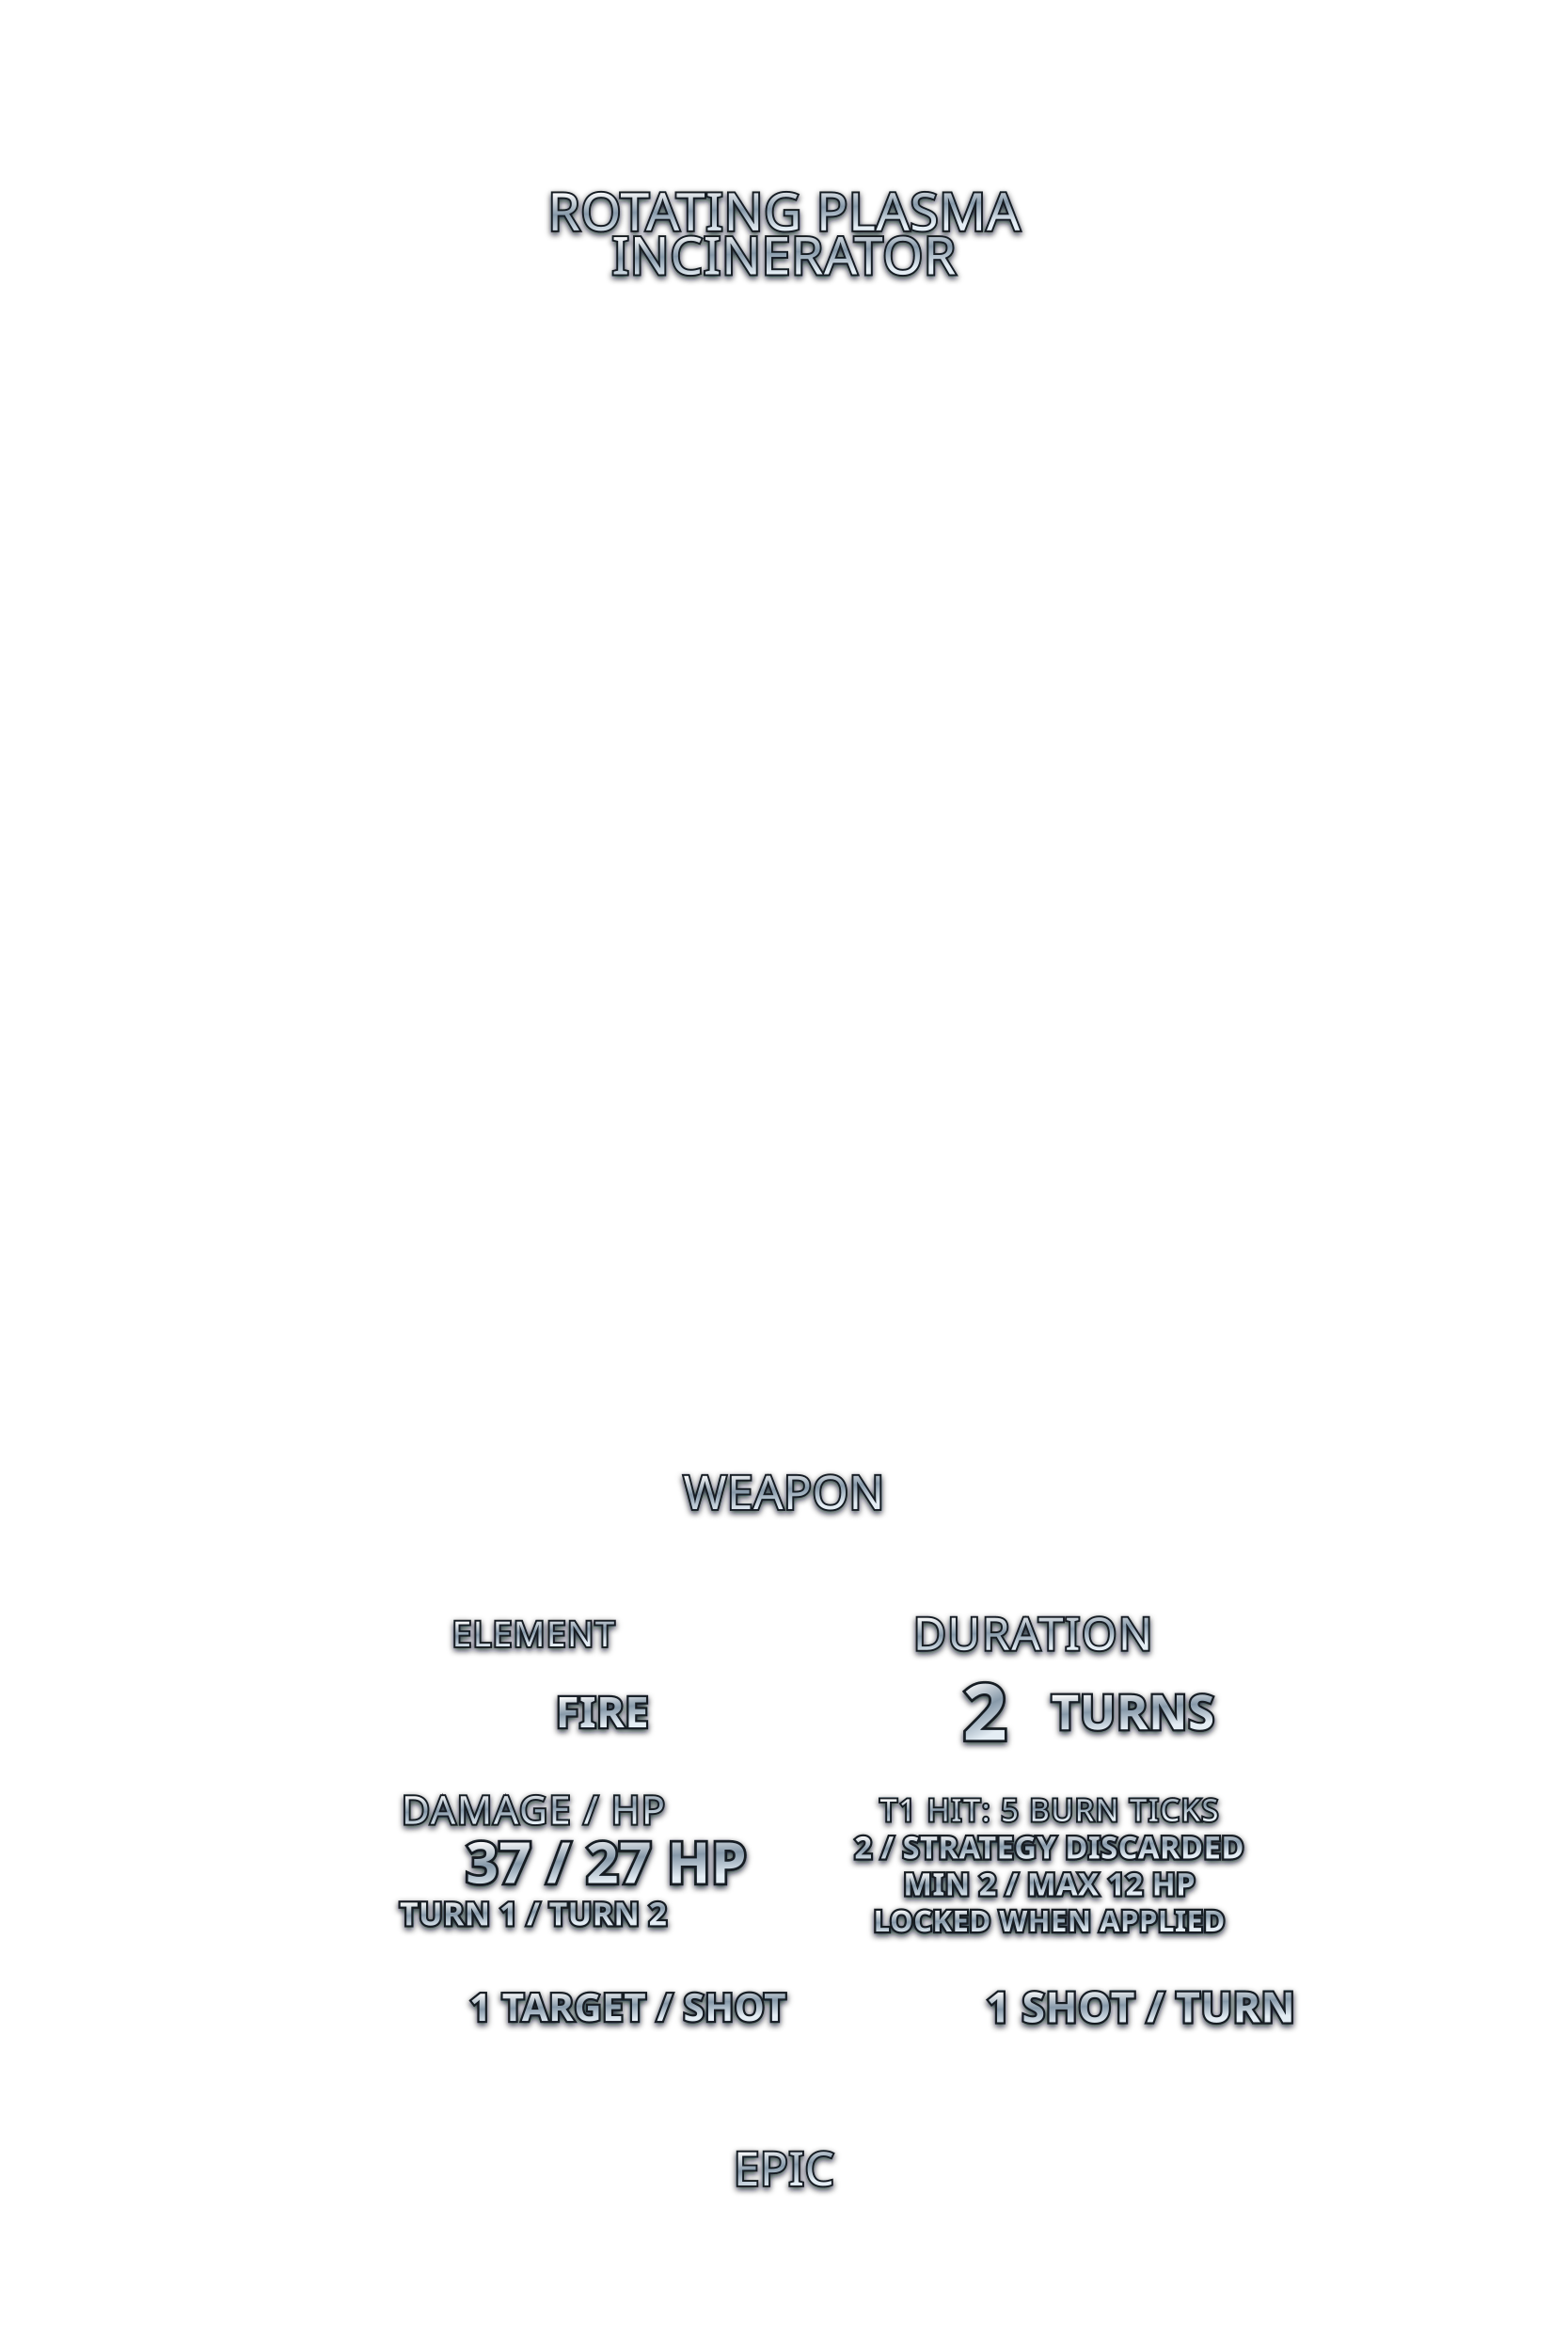
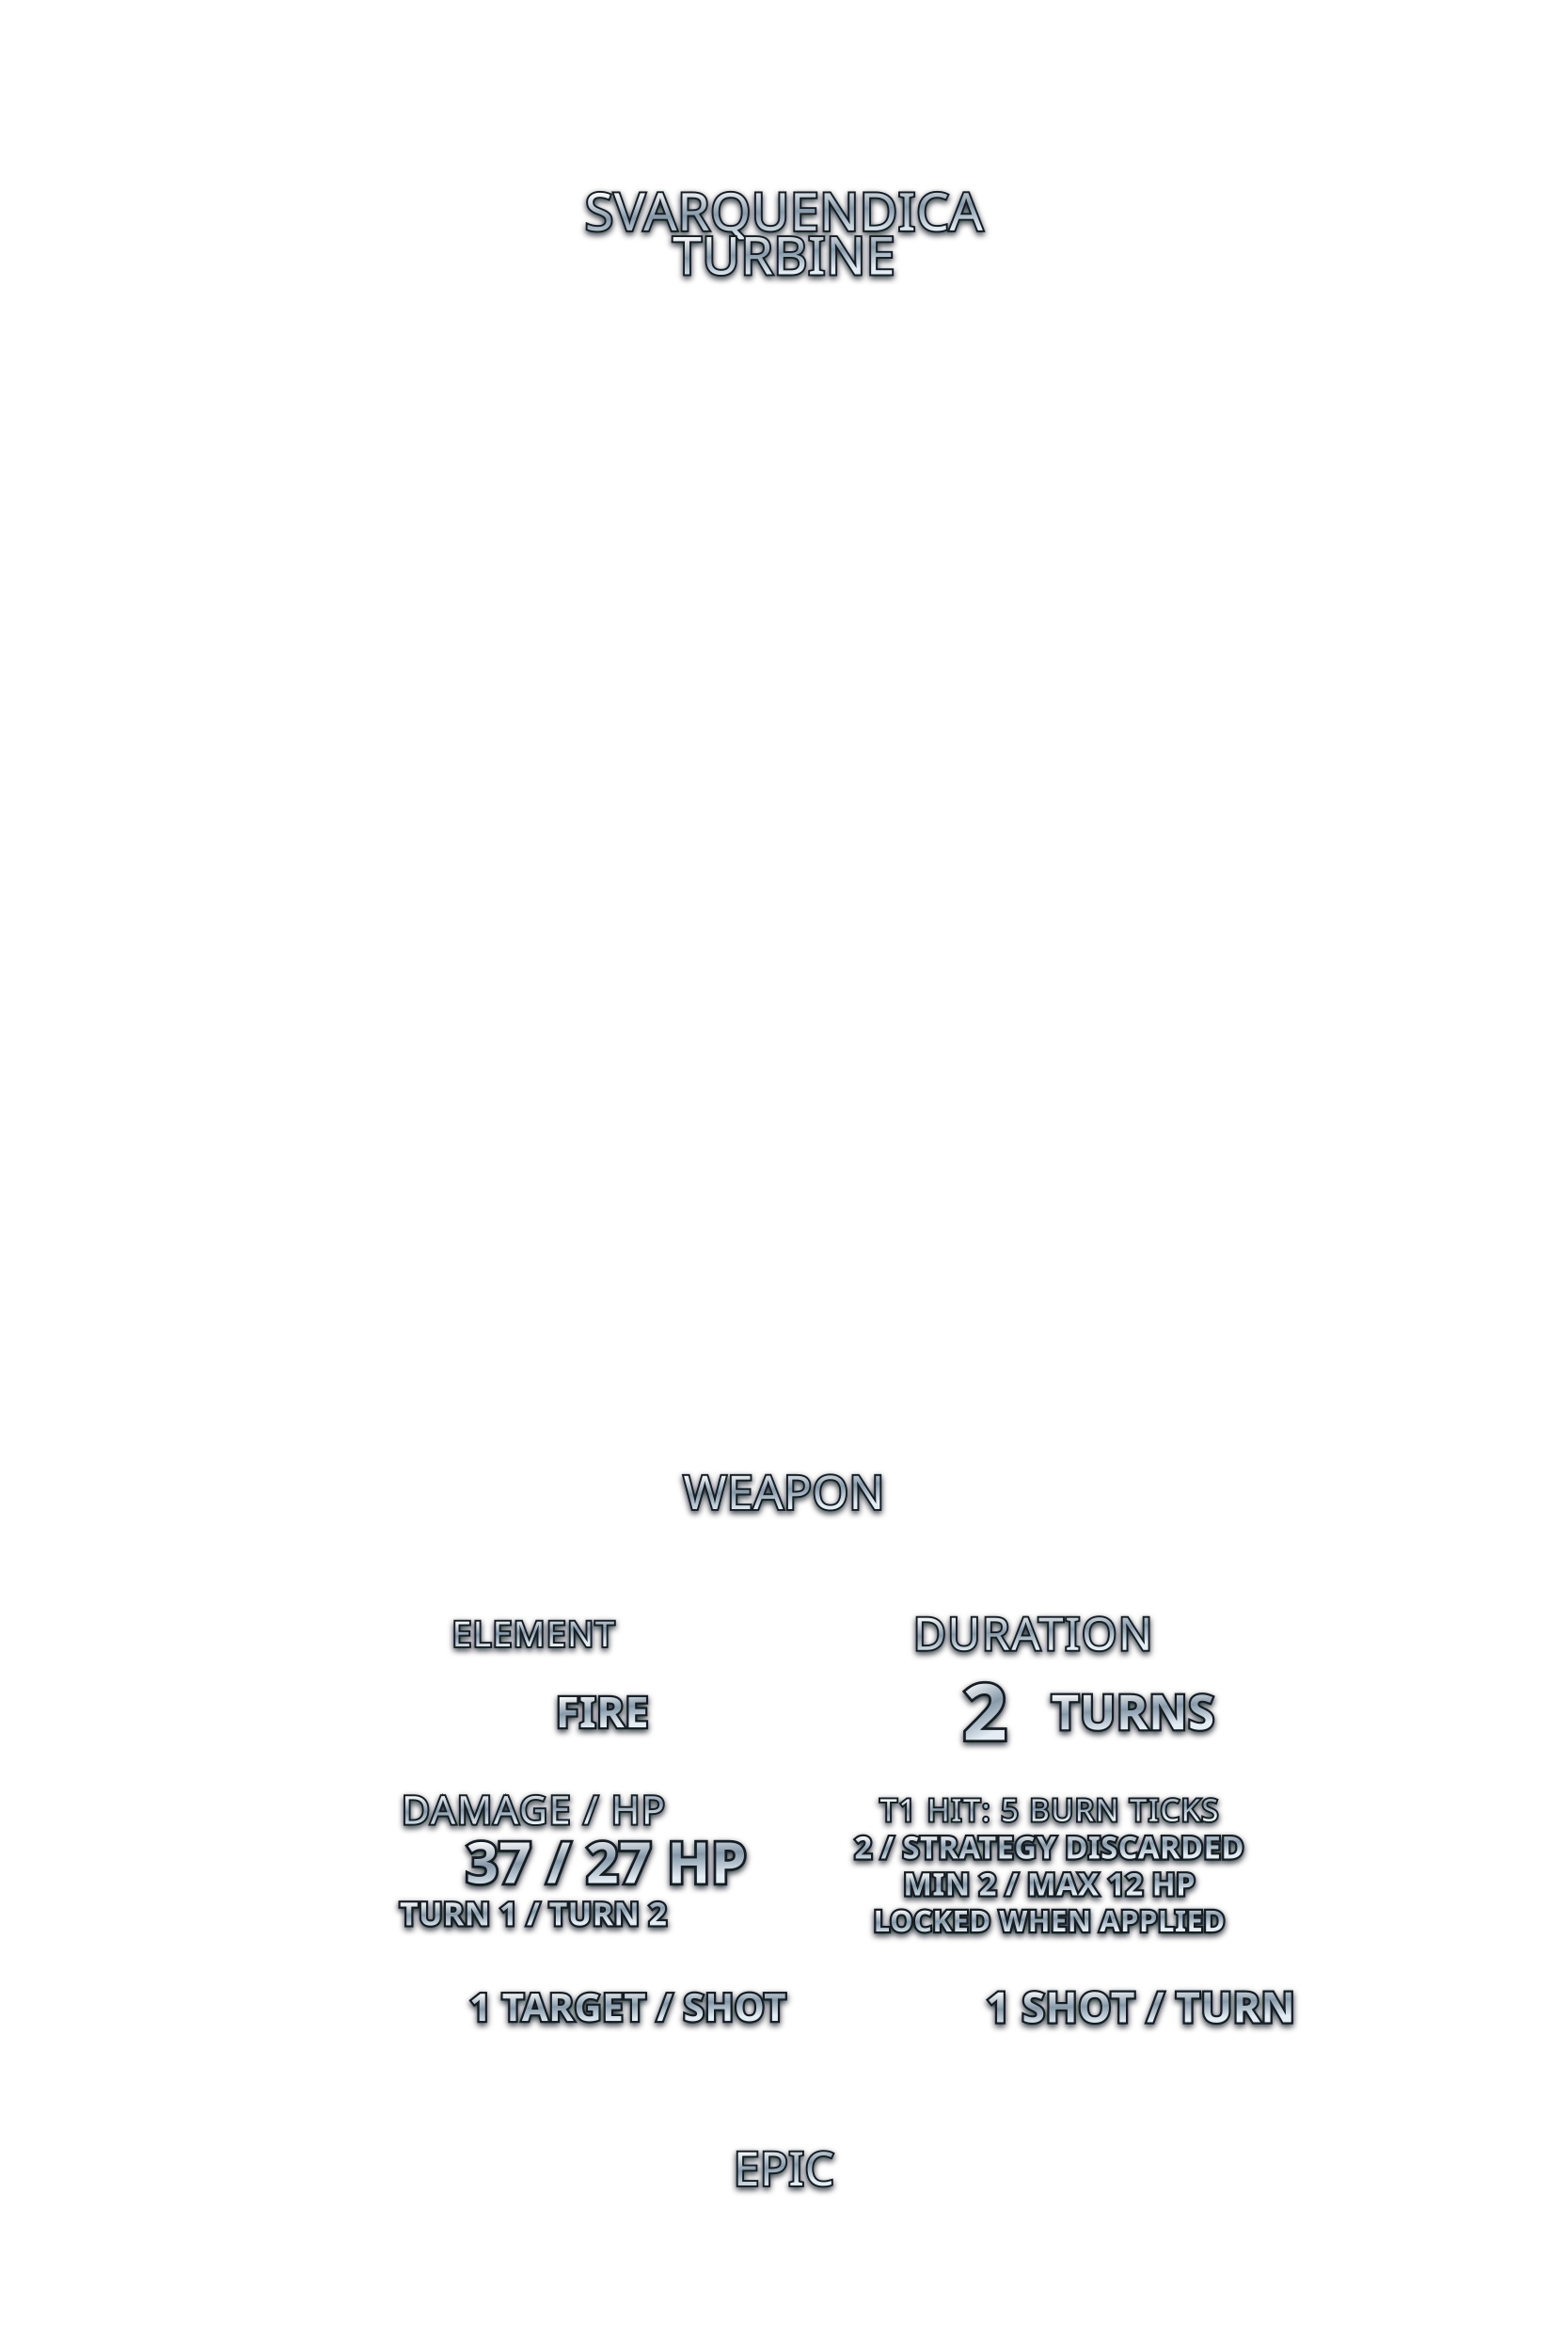
<svg xmlns="http://www.w3.org/2000/svg" width="3072" height="4608" viewBox="0 0 3072 4608">
  <defs>
    <linearGradient id="weapon-designed-plasma-inceneritore-rotante-en-material" x1="0" y1="0" x2=".35" y2="1">
      <stop stop-color="#ffffff" />
      <stop offset=".52" stop-color="#8799a9" />
      <stop offset="1" stop-color="#e4edf4" />
    </linearGradient>
    <filter id="weapon-designed-plasma-inceneritore-rotante-en-shadow">
      <feDropShadow dx="0" dy="5" stdDeviation="6" flood-color="#070e17" flood-opacity=".85" />
    </filter>
    <clipPath id="weapon-designed-plasma-inceneritore-rotante-en-clip">
      <rect x="680" y="350" width="1710" height="210" />
      <rect x="1090" y="2855" width="892" height="140" />
      <rect x="440" y="3140" width="2195" height="930" />
      <rect x="1110" y="4180" width="852" height="140" />
    </clipPath>
  </defs>
  <g clip-path="url(#weapon-designed-plasma-inceneritore-rotante-en-clip)">
    <g filter="url(#weapon-designed-plasma-inceneritore-rotante-en-shadow)" fill="url(#weapon-designed-plasma-inceneritore-rotante-en-material)" stroke="#121a23" paint-order="stroke fill" text-anchor="middle" dominant-baseline="middle" font-family="Eclissi Vettore, sans-serif">
-       <text x="1536" y="416" xml:space="preserve" font-size="102.000" font-weight="400" stroke-width="7" letter-spacing="1">ROTATING PLASMA</text>
-       <text x="1536" y="502" xml:space="preserve" font-size="102.000" font-weight="400" stroke-width="7" letter-spacing="1">INCINERATOR</text>
+       <text x="1536" y="416" xml:space="preserve" font-size="102.000" font-weight="400" stroke-width="7" letter-spacing="1">SVARQUENDICA</text>
+       <text x="1536" y="502" xml:space="preserve" font-size="102.000" font-weight="400" stroke-width="7" letter-spacing="1">TURBINE</text>
      <text x="1536" y="2925" xml:space="preserve" font-size="91.000" font-weight="400" stroke-width="7" letter-spacing="1">WEAPON</text>
      <text x="1536" y="4250" xml:space="preserve" font-size="91.000" font-weight="400" stroke-width="7" letter-spacing="1">EPIC</text>
      <text x="1045" y="3202" xml:space="preserve" font-size="68.000" font-weight="400" stroke-width="7" letter-spacing="3">ELEMENT</text>
      <text x="1180" y="3355" xml:space="preserve" font-size="83.000" font-weight="600" stroke-width="8" letter-spacing="1">FIRE</text>
      <text x="2024" y="3202" xml:space="preserve" font-size="88.000" font-weight="400" stroke-width="7" letter-spacing="3">DURATION</text>
      <text x="1930" y="3355" xml:space="preserve" font-size="152.000" font-weight="600" stroke-width="10" letter-spacing="1">2</text>
      <text x="2220" y="3355" xml:space="preserve" font-size="94.000" font-weight="600" stroke-width="8" letter-spacing="1">TURNS</text>
      <text x="1045" y="3547" xml:space="preserve" font-size="76.000" font-weight="400" stroke-width="7" letter-spacing="3">DAMAGE / HP</text>
      <text x="1188" y="3650" xml:space="preserve" font-size="111.000" font-weight="600" stroke-width="10" letter-spacing="1">37 / 27 HP</text>
      <text x="1045" y="3750" xml:space="preserve" font-size="62.000" font-weight="600" stroke-width="8" letter-spacing="1">TURN 1 / TURN 2</text>
      <text x="2056" y="3547" xml:space="preserve" font-size="60.000" font-weight="400" stroke-width="7" letter-spacing="3">T1 HIT: 5 BURN TICKS</text>
      <text x="2056" y="3620" xml:space="preserve" font-size="60.000" font-weight="600" stroke-width="8" letter-spacing="1">2 / STRATEGY DISCARDED</text>
      <text x="2056" y="3692" xml:space="preserve" font-size="60.000" font-weight="600" stroke-width="8" letter-spacing="1">MIN 2 / MAX 12 HP</text>
      <text x="2056" y="3764" xml:space="preserve" font-size="57.000" font-weight="600" stroke-width="8" letter-spacing="1">LOCKED WHEN APPLIED</text>
      <text x="1230" y="3933" xml:space="preserve" font-size="74.396" font-weight="600" stroke-width="8" letter-spacing="1">1 TARGET / SHOT</text>
      <text x="2235" y="3933" xml:space="preserve" font-size="82.000" font-weight="600" stroke-width="8" letter-spacing="1">1 SHOT / TURN</text>
    </g>
  </g>
</svg>
